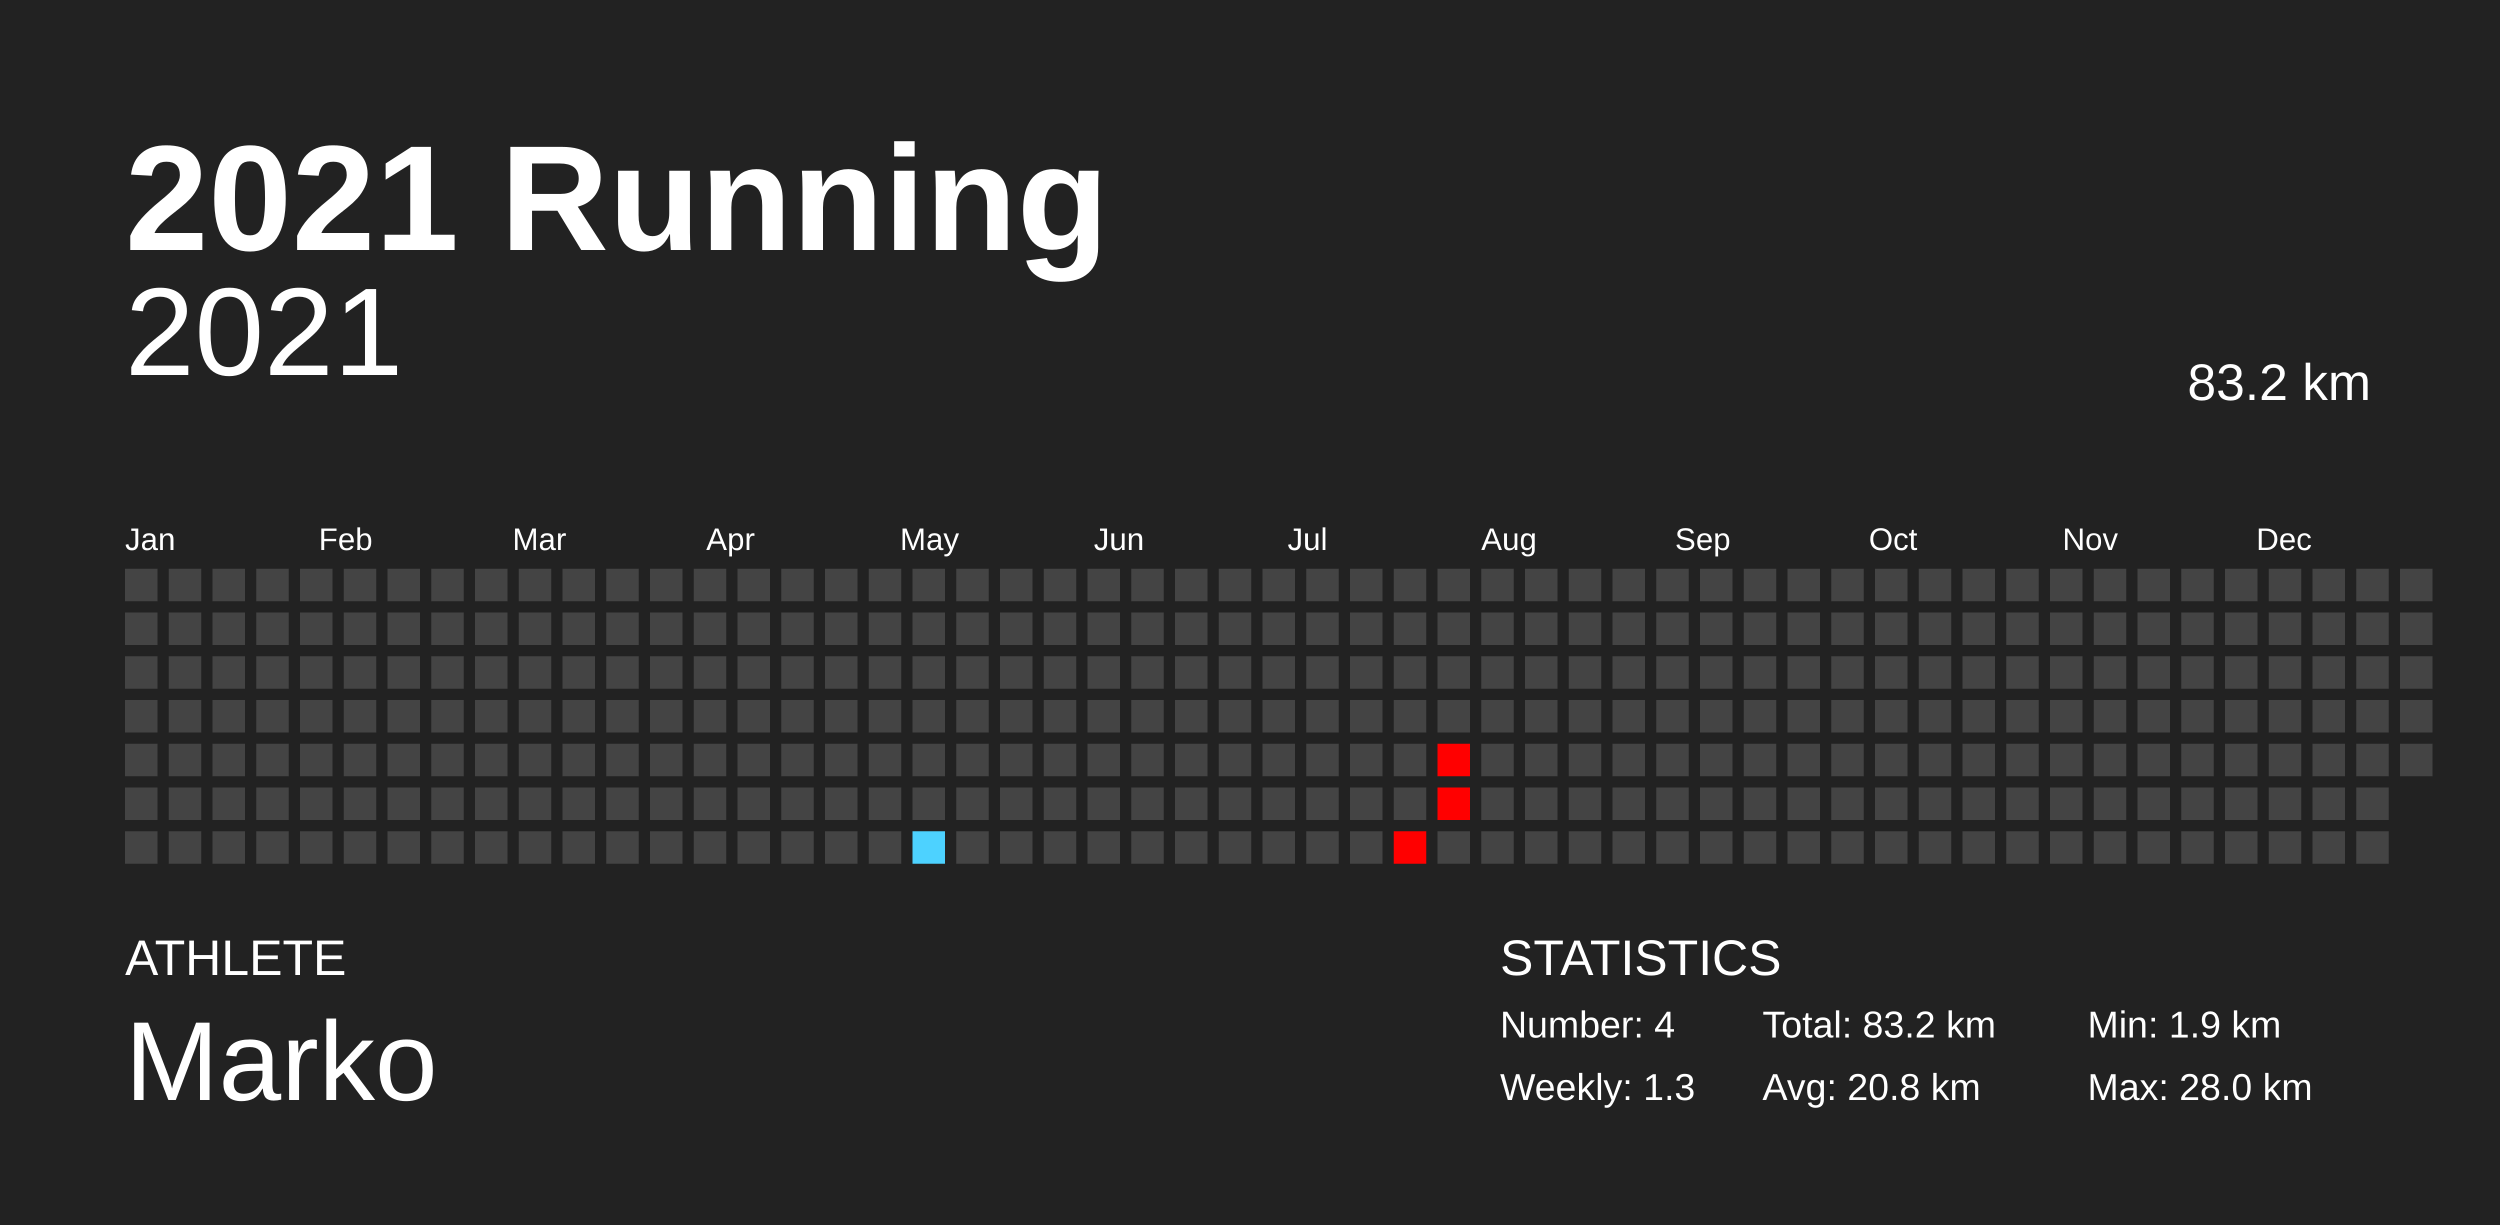
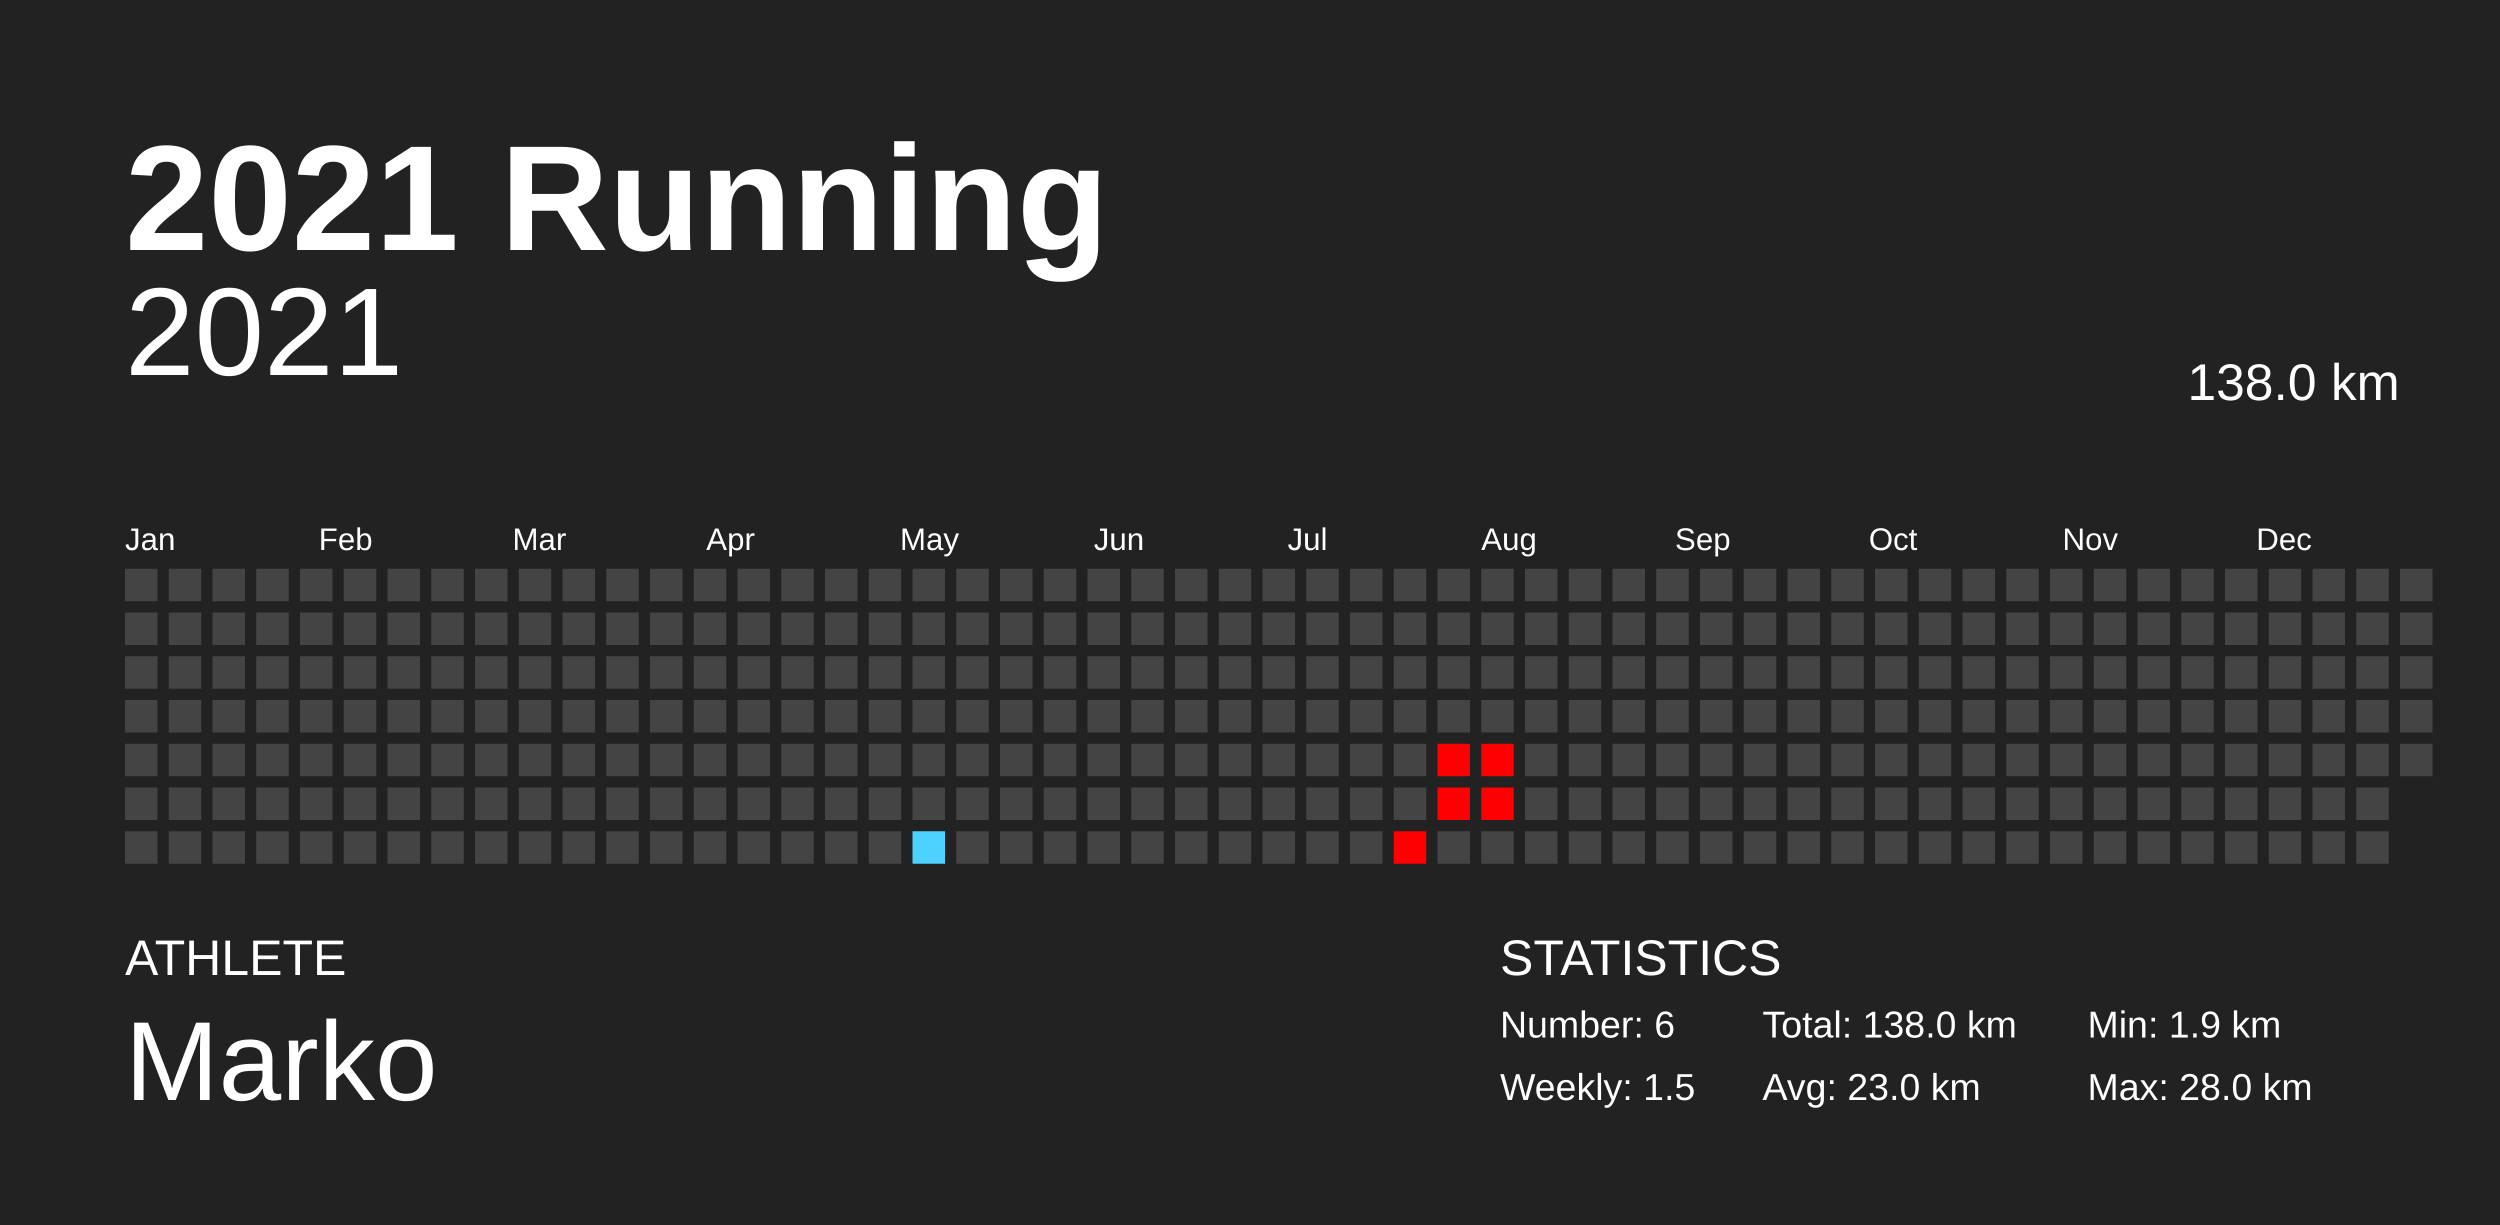
<svg xmlns="http://www.w3.org/2000/svg" baseProfile="full" height="98mm" version="1.1" viewBox="0,0,200,98" width="200mm">
  <defs />
  <rect fill="#222222" height="98" width="200" x="0" y="0" />
  <text fill="#FFFFFF" style="font-size:12px; font-family:Arial; font-weight:bold;" x="10" y="20">2021 Running</text>
  <text fill="#FFFFFF" style="font-size:4px; font-family:Arial" x="10" y="78">ATHLETE</text>
  <text fill="#FFFFFF" style="font-size:9px; font-family:Arial" x="10" y="88">Marko</text>
  <text fill="#FFFFFF" style="font-size:4px; font-family:Arial" x="120" y="78">STATISTICS</text>
-   <text fill="#FFFFFF" style="font-size:3px; font-family:Arial" x="120" y="83">Number: 4</text>
-   <text fill="#FFFFFF" style="font-size:3px; font-family:Arial" x="120" y="88">Weekly: 1.3</text>
-   <text fill="#FFFFFF" style="font-size:3px; font-family:Arial" x="141" y="83">Total: 83.2 km</text>
-   <text fill="#FFFFFF" style="font-size:3px; font-family:Arial" x="141" y="88">Avg: 20.8 km</text>
+   <text fill="#FFFFFF" style="font-size:3px; font-family:Arial" x="120" y="83">Number: 6</text>
+   <text fill="#FFFFFF" style="font-size:3px; font-family:Arial" x="120" y="88">Weekly: 1.5</text>
+   <text fill="#FFFFFF" style="font-size:3px; font-family:Arial" x="141" y="83">Total: 138.0 km</text>
+   <text fill="#FFFFFF" style="font-size:3px; font-family:Arial" x="141" y="88">Avg: 23.0 km</text>
  <text fill="#FFFFFF" style="font-size:3px; font-family:Arial" x="167" y="83">Min: 1.9 km</text>
  <text fill="#FFFFFF" style="font-size:3px; font-family:Arial" x="167" y="88">Max: 28.0 km</text>
  <text alignment-baseline="hanging" fill="#FFFFFF" style="font-size:10.0px; font-family:Arial;" x="10" y="30">2021</text>
-   <text alignment-baseline="hanging" fill="#FFFFFF" style="font-size:4.125px; font-family:Arial;" x="175" y="32">83.2 km</text>
+   <text alignment-baseline="hanging" fill="#FFFFFF" style="font-size:4.125px; font-family:Arial;" x="175" y="32">138.0 km</text>
  <text fill="#FFFFFF" style="font-size:2.5px; font-family:Arial" x="10.0" y="44">Jan</text>
  <text fill="#FFFFFF" style="font-size:2.5px; font-family:Arial" x="25.5" y="44">Feb</text>
  <text fill="#FFFFFF" style="font-size:2.5px; font-family:Arial" x="41.0" y="44">Mar</text>
  <text fill="#FFFFFF" style="font-size:2.5px; font-family:Arial" x="56.5" y="44">Apr</text>
  <text fill="#FFFFFF" style="font-size:2.5px; font-family:Arial" x="72.0" y="44">May</text>
  <text fill="#FFFFFF" style="font-size:2.5px; font-family:Arial" x="87.5" y="44">Jun</text>
  <text fill="#FFFFFF" style="font-size:2.5px; font-family:Arial" x="103.0" y="44">Jul</text>
  <text fill="#FFFFFF" style="font-size:2.5px; font-family:Arial" x="118.5" y="44">Aug</text>
  <text fill="#FFFFFF" style="font-size:2.5px; font-family:Arial" x="134.0" y="44">Sep</text>
  <text fill="#FFFFFF" style="font-size:2.5px; font-family:Arial" x="149.5" y="44">Oct</text>
  <text fill="#FFFFFF" style="font-size:2.5px; font-family:Arial" x="165.0" y="44">Nov</text>
  <text fill="#FFFFFF" style="font-size:2.5px; font-family:Arial" x="180.5" y="44">Dec</text>
  <rect fill="#444444" height="2.6" width="2.6" x="10.0" y="45.5" />
  <rect fill="#444444" height="2.6" width="2.6" x="10.0" y="49.0" />
  <rect fill="#444444" height="2.6" width="2.6" x="10.0" y="52.5" />
  <rect fill="#444444" height="2.6" width="2.6" x="10.0" y="56.0" />
  <rect fill="#444444" height="2.6" width="2.6" x="10.0" y="59.5" />
  <rect fill="#444444" height="2.6" width="2.6" x="10.0" y="63.0" />
  <rect fill="#444444" height="2.6" width="2.6" x="10.0" y="66.5" />
  <rect fill="#444444" height="2.6" width="2.6" x="13.5" y="45.5" />
  <rect fill="#444444" height="2.6" width="2.6" x="13.5" y="49.0" />
  <rect fill="#444444" height="2.6" width="2.6" x="13.5" y="52.5" />
  <rect fill="#444444" height="2.6" width="2.6" x="13.5" y="56.0" />
  <rect fill="#444444" height="2.6" width="2.6" x="13.5" y="59.5" />
  <rect fill="#444444" height="2.6" width="2.6" x="13.5" y="63.0" />
  <rect fill="#444444" height="2.6" width="2.6" x="13.5" y="66.5" />
  <rect fill="#444444" height="2.6" width="2.6" x="17.0" y="45.5" />
  <rect fill="#444444" height="2.6" width="2.6" x="17.0" y="49.0" />
  <rect fill="#444444" height="2.6" width="2.6" x="17.0" y="52.5" />
  <rect fill="#444444" height="2.6" width="2.6" x="17.0" y="56.0" />
  <rect fill="#444444" height="2.6" width="2.6" x="17.0" y="59.5" />
  <rect fill="#444444" height="2.6" width="2.6" x="17.0" y="63.0" />
  <rect fill="#444444" height="2.6" width="2.6" x="17.0" y="66.5" />
  <rect fill="#444444" height="2.6" width="2.6" x="20.5" y="45.5" />
  <rect fill="#444444" height="2.6" width="2.6" x="20.5" y="49.0" />
  <rect fill="#444444" height="2.6" width="2.6" x="20.5" y="52.5" />
  <rect fill="#444444" height="2.6" width="2.6" x="20.5" y="56.0" />
  <rect fill="#444444" height="2.6" width="2.6" x="20.5" y="59.5" />
  <rect fill="#444444" height="2.6" width="2.6" x="20.5" y="63.0" />
  <rect fill="#444444" height="2.6" width="2.6" x="20.5" y="66.5" />
  <rect fill="#444444" height="2.6" width="2.6" x="24.0" y="45.5" />
  <rect fill="#444444" height="2.6" width="2.6" x="24.0" y="49.0" />
  <rect fill="#444444" height="2.6" width="2.6" x="24.0" y="52.5" />
  <rect fill="#444444" height="2.6" width="2.6" x="24.0" y="56.0" />
  <rect fill="#444444" height="2.6" width="2.6" x="24.0" y="59.5" />
  <rect fill="#444444" height="2.6" width="2.6" x="24.0" y="63.0" />
  <rect fill="#444444" height="2.6" width="2.6" x="24.0" y="66.5" />
  <rect fill="#444444" height="2.6" width="2.6" x="27.5" y="45.5" />
  <rect fill="#444444" height="2.6" width="2.6" x="27.5" y="49.0" />
  <rect fill="#444444" height="2.6" width="2.6" x="27.5" y="52.5" />
  <rect fill="#444444" height="2.6" width="2.6" x="27.5" y="56.0" />
  <rect fill="#444444" height="2.6" width="2.6" x="27.5" y="59.5" />
  <rect fill="#444444" height="2.6" width="2.6" x="27.5" y="63.0" />
  <rect fill="#444444" height="2.6" width="2.6" x="27.5" y="66.5" />
  <rect fill="#444444" height="2.6" width="2.6" x="31.0" y="45.5" />
  <rect fill="#444444" height="2.6" width="2.6" x="31.0" y="49.0" />
  <rect fill="#444444" height="2.6" width="2.6" x="31.0" y="52.5" />
  <rect fill="#444444" height="2.6" width="2.6" x="31.0" y="56.0" />
  <rect fill="#444444" height="2.6" width="2.6" x="31.0" y="59.5" />
  <rect fill="#444444" height="2.6" width="2.6" x="31.0" y="63.0" />
  <rect fill="#444444" height="2.6" width="2.6" x="31.0" y="66.5" />
  <rect fill="#444444" height="2.6" width="2.6" x="34.5" y="45.5" />
  <rect fill="#444444" height="2.6" width="2.6" x="34.5" y="49.0" />
  <rect fill="#444444" height="2.6" width="2.6" x="34.5" y="52.5" />
  <rect fill="#444444" height="2.6" width="2.6" x="34.5" y="56.0" />
  <rect fill="#444444" height="2.6" width="2.6" x="34.5" y="59.5" />
  <rect fill="#444444" height="2.6" width="2.6" x="34.5" y="63.0" />
  <rect fill="#444444" height="2.6" width="2.6" x="34.5" y="66.5" />
  <rect fill="#444444" height="2.6" width="2.6" x="38.0" y="45.5" />
  <rect fill="#444444" height="2.6" width="2.6" x="38.0" y="49.0" />
  <rect fill="#444444" height="2.6" width="2.6" x="38.0" y="52.5" />
  <rect fill="#444444" height="2.6" width="2.6" x="38.0" y="56.0" />
  <rect fill="#444444" height="2.6" width="2.6" x="38.0" y="59.5" />
  <rect fill="#444444" height="2.6" width="2.6" x="38.0" y="63.0" />
  <rect fill="#444444" height="2.6" width="2.6" x="38.0" y="66.5" />
  <rect fill="#444444" height="2.6" width="2.6" x="41.5" y="45.5" />
  <rect fill="#444444" height="2.6" width="2.6" x="41.5" y="49.0" />
  <rect fill="#444444" height="2.6" width="2.6" x="41.5" y="52.5" />
  <rect fill="#444444" height="2.6" width="2.6" x="41.5" y="56.0" />
  <rect fill="#444444" height="2.6" width="2.6" x="41.5" y="59.5" />
  <rect fill="#444444" height="2.6" width="2.6" x="41.5" y="63.0" />
  <rect fill="#444444" height="2.6" width="2.6" x="41.5" y="66.5" />
  <rect fill="#444444" height="2.6" width="2.6" x="45.0" y="45.5" />
  <rect fill="#444444" height="2.6" width="2.6" x="45.0" y="49.0" />
  <rect fill="#444444" height="2.6" width="2.6" x="45.0" y="52.5" />
  <rect fill="#444444" height="2.6" width="2.6" x="45.0" y="56.0" />
  <rect fill="#444444" height="2.6" width="2.6" x="45.0" y="59.5" />
  <rect fill="#444444" height="2.6" width="2.6" x="45.0" y="63.0" />
  <rect fill="#444444" height="2.6" width="2.6" x="45.0" y="66.5" />
  <rect fill="#444444" height="2.6" width="2.6" x="48.5" y="45.5" />
  <rect fill="#444444" height="2.6" width="2.6" x="48.5" y="49.0" />
  <rect fill="#444444" height="2.6" width="2.6" x="48.5" y="52.5" />
  <rect fill="#444444" height="2.6" width="2.6" x="48.5" y="56.0" />
  <rect fill="#444444" height="2.6" width="2.6" x="48.5" y="59.5" />
  <rect fill="#444444" height="2.6" width="2.6" x="48.5" y="63.0" />
  <rect fill="#444444" height="2.6" width="2.6" x="48.5" y="66.5" />
  <rect fill="#444444" height="2.6" width="2.6" x="52.0" y="45.5" />
  <rect fill="#444444" height="2.6" width="2.6" x="52.0" y="49.0" />
  <rect fill="#444444" height="2.6" width="2.6" x="52.0" y="52.5" />
  <rect fill="#444444" height="2.6" width="2.6" x="52.0" y="56.0" />
  <rect fill="#444444" height="2.6" width="2.6" x="52.0" y="59.5" />
  <rect fill="#444444" height="2.6" width="2.6" x="52.0" y="63.0" />
  <rect fill="#444444" height="2.6" width="2.6" x="52.0" y="66.5" />
  <rect fill="#444444" height="2.6" width="2.6" x="55.5" y="45.5" />
  <rect fill="#444444" height="2.6" width="2.6" x="55.5" y="49.0" />
  <rect fill="#444444" height="2.6" width="2.6" x="55.5" y="52.5" />
  <rect fill="#444444" height="2.6" width="2.6" x="55.5" y="56.0" />
  <rect fill="#444444" height="2.6" width="2.6" x="55.5" y="59.5" />
  <rect fill="#444444" height="2.6" width="2.6" x="55.5" y="63.0" />
  <rect fill="#444444" height="2.6" width="2.6" x="55.5" y="66.5" />
  <rect fill="#444444" height="2.6" width="2.6" x="59.0" y="45.5" />
  <rect fill="#444444" height="2.6" width="2.6" x="59.0" y="49.0" />
  <rect fill="#444444" height="2.6" width="2.6" x="59.0" y="52.5" />
  <rect fill="#444444" height="2.6" width="2.6" x="59.0" y="56.0" />
  <rect fill="#444444" height="2.6" width="2.6" x="59.0" y="59.5" />
  <rect fill="#444444" height="2.6" width="2.6" x="59.0" y="63.0" />
  <rect fill="#444444" height="2.6" width="2.6" x="59.0" y="66.5" />
  <rect fill="#444444" height="2.6" width="2.6" x="62.5" y="45.5" />
  <rect fill="#444444" height="2.6" width="2.6" x="62.5" y="49.0" />
  <rect fill="#444444" height="2.6" width="2.6" x="62.5" y="52.5" />
  <rect fill="#444444" height="2.6" width="2.6" x="62.5" y="56.0" />
  <rect fill="#444444" height="2.6" width="2.6" x="62.5" y="59.5" />
  <rect fill="#444444" height="2.6" width="2.6" x="62.5" y="63.0" />
  <rect fill="#444444" height="2.6" width="2.6" x="62.5" y="66.5" />
  <rect fill="#444444" height="2.6" width="2.6" x="66.0" y="45.5" />
  <rect fill="#444444" height="2.6" width="2.6" x="66.0" y="49.0" />
  <rect fill="#444444" height="2.6" width="2.6" x="66.0" y="52.5" />
  <rect fill="#444444" height="2.6" width="2.6" x="66.0" y="56.0" />
  <rect fill="#444444" height="2.6" width="2.6" x="66.0" y="59.5" />
  <rect fill="#444444" height="2.6" width="2.6" x="66.0" y="63.0" />
  <rect fill="#444444" height="2.6" width="2.6" x="66.0" y="66.5" />
  <rect fill="#444444" height="2.6" width="2.6" x="69.5" y="45.5" />
  <rect fill="#444444" height="2.6" width="2.6" x="69.5" y="49.0" />
  <rect fill="#444444" height="2.6" width="2.6" x="69.5" y="52.5" />
  <rect fill="#444444" height="2.6" width="2.6" x="69.5" y="56.0" />
  <rect fill="#444444" height="2.6" width="2.6" x="69.5" y="59.5" />
  <rect fill="#444444" height="2.6" width="2.6" x="69.5" y="63.0" />
  <rect fill="#444444" height="2.6" width="2.6" x="69.5" y="66.5" />
  <rect fill="#444444" height="2.6" width="2.6" x="73.0" y="45.5" />
  <rect fill="#444444" height="2.6" width="2.6" x="73.0" y="49.0" />
  <rect fill="#444444" height="2.6" width="2.6" x="73.0" y="52.5" />
  <rect fill="#444444" height="2.6" width="2.6" x="73.0" y="56.0" />
  <rect fill="#444444" height="2.6" width="2.6" x="73.0" y="59.5" />
  <rect fill="#444444" height="2.6" width="2.6" x="73.0" y="63.0" />
  <rect fill="#4dd2ff" height="2.6" width="2.6" x="73.0" y="66.5" />
  <rect fill="#444444" height="2.6" width="2.6" x="76.5" y="45.5" />
  <rect fill="#444444" height="2.6" width="2.6" x="76.5" y="49.0" />
  <rect fill="#444444" height="2.6" width="2.6" x="76.5" y="52.5" />
  <rect fill="#444444" height="2.6" width="2.6" x="76.5" y="56.0" />
  <rect fill="#444444" height="2.6" width="2.6" x="76.5" y="59.5" />
  <rect fill="#444444" height="2.6" width="2.6" x="76.5" y="63.0" />
  <rect fill="#444444" height="2.6" width="2.6" x="76.5" y="66.5" />
  <rect fill="#444444" height="2.6" width="2.6" x="80.0" y="45.5" />
  <rect fill="#444444" height="2.6" width="2.6" x="80.0" y="49.0" />
  <rect fill="#444444" height="2.6" width="2.6" x="80.0" y="52.5" />
  <rect fill="#444444" height="2.6" width="2.6" x="80.0" y="56.0" />
  <rect fill="#444444" height="2.6" width="2.6" x="80.0" y="59.5" />
  <rect fill="#444444" height="2.6" width="2.6" x="80.0" y="63.0" />
  <rect fill="#444444" height="2.6" width="2.6" x="80.0" y="66.5" />
  <rect fill="#444444" height="2.6" width="2.6" x="83.5" y="45.5" />
  <rect fill="#444444" height="2.6" width="2.6" x="83.5" y="49.0" />
  <rect fill="#444444" height="2.6" width="2.6" x="83.5" y="52.5" />
  <rect fill="#444444" height="2.6" width="2.6" x="83.5" y="56.0" />
  <rect fill="#444444" height="2.6" width="2.6" x="83.5" y="59.5" />
  <rect fill="#444444" height="2.6" width="2.6" x="83.5" y="63.0" />
  <rect fill="#444444" height="2.6" width="2.6" x="83.5" y="66.5" />
  <rect fill="#444444" height="2.6" width="2.6" x="87.0" y="45.5" />
  <rect fill="#444444" height="2.6" width="2.6" x="87.0" y="49.0" />
  <rect fill="#444444" height="2.6" width="2.6" x="87.0" y="52.5" />
  <rect fill="#444444" height="2.6" width="2.6" x="87.0" y="56.0" />
  <rect fill="#444444" height="2.6" width="2.6" x="87.0" y="59.5" />
  <rect fill="#444444" height="2.6" width="2.6" x="87.0" y="63.0" />
  <rect fill="#444444" height="2.6" width="2.6" x="87.0" y="66.5" />
  <rect fill="#444444" height="2.6" width="2.6" x="90.5" y="45.5" />
  <rect fill="#444444" height="2.6" width="2.6" x="90.5" y="49.0" />
  <rect fill="#444444" height="2.6" width="2.6" x="90.5" y="52.5" />
  <rect fill="#444444" height="2.6" width="2.6" x="90.5" y="56.0" />
  <rect fill="#444444" height="2.6" width="2.6" x="90.5" y="59.5" />
  <rect fill="#444444" height="2.6" width="2.6" x="90.5" y="63.0" />
  <rect fill="#444444" height="2.6" width="2.6" x="90.5" y="66.5" />
  <rect fill="#444444" height="2.6" width="2.6" x="94.0" y="45.5" />
  <rect fill="#444444" height="2.6" width="2.6" x="94.0" y="49.0" />
  <rect fill="#444444" height="2.6" width="2.6" x="94.0" y="52.5" />
  <rect fill="#444444" height="2.6" width="2.6" x="94.0" y="56.0" />
  <rect fill="#444444" height="2.6" width="2.6" x="94.0" y="59.5" />
  <rect fill="#444444" height="2.6" width="2.6" x="94.0" y="63.0" />
  <rect fill="#444444" height="2.6" width="2.6" x="94.0" y="66.5" />
  <rect fill="#444444" height="2.6" width="2.6" x="97.5" y="45.5" />
  <rect fill="#444444" height="2.6" width="2.6" x="97.5" y="49.0" />
  <rect fill="#444444" height="2.6" width="2.6" x="97.5" y="52.5" />
  <rect fill="#444444" height="2.6" width="2.6" x="97.5" y="56.0" />
  <rect fill="#444444" height="2.6" width="2.6" x="97.5" y="59.5" />
  <rect fill="#444444" height="2.6" width="2.6" x="97.5" y="63.0" />
  <rect fill="#444444" height="2.6" width="2.6" x="97.5" y="66.5" />
  <rect fill="#444444" height="2.6" width="2.6" x="101.0" y="45.5" />
  <rect fill="#444444" height="2.6" width="2.6" x="101.0" y="49.0" />
  <rect fill="#444444" height="2.6" width="2.6" x="101.0" y="52.5" />
  <rect fill="#444444" height="2.6" width="2.6" x="101.0" y="56.0" />
  <rect fill="#444444" height="2.6" width="2.6" x="101.0" y="59.5" />
  <rect fill="#444444" height="2.6" width="2.6" x="101.0" y="63.0" />
  <rect fill="#444444" height="2.6" width="2.6" x="101.0" y="66.5" />
  <rect fill="#444444" height="2.6" width="2.6" x="104.5" y="45.5" />
  <rect fill="#444444" height="2.6" width="2.6" x="104.5" y="49.0" />
  <rect fill="#444444" height="2.6" width="2.6" x="104.5" y="52.5" />
  <rect fill="#444444" height="2.6" width="2.6" x="104.5" y="56.0" />
  <rect fill="#444444" height="2.6" width="2.6" x="104.5" y="59.5" />
  <rect fill="#444444" height="2.6" width="2.6" x="104.5" y="63.0" />
  <rect fill="#444444" height="2.6" width="2.6" x="104.5" y="66.5" />
  <rect fill="#444444" height="2.6" width="2.6" x="108.0" y="45.5" />
  <rect fill="#444444" height="2.6" width="2.6" x="108.0" y="49.0" />
  <rect fill="#444444" height="2.6" width="2.6" x="108.0" y="52.5" />
  <rect fill="#444444" height="2.6" width="2.6" x="108.0" y="56.0" />
  <rect fill="#444444" height="2.6" width="2.6" x="108.0" y="59.5" />
  <rect fill="#444444" height="2.6" width="2.6" x="108.0" y="63.0" />
  <rect fill="#444444" height="2.6" width="2.6" x="108.0" y="66.5" />
  <rect fill="#444444" height="2.6" width="2.6" x="111.5" y="45.5" />
  <rect fill="#444444" height="2.6" width="2.6" x="111.5" y="49.0" />
  <rect fill="#444444" height="2.6" width="2.6" x="111.5" y="52.5" />
  <rect fill="#444444" height="2.6" width="2.6" x="111.5" y="56.0" />
  <rect fill="#444444" height="2.6" width="2.6" x="111.5" y="59.5" />
  <rect fill="#444444" height="2.6" width="2.6" x="111.5" y="63.0" />
  <rect fill="red" height="2.6" width="2.6" x="111.5" y="66.5" />
  <rect fill="#444444" height="2.6" width="2.6" x="115.0" y="45.5" />
  <rect fill="#444444" height="2.6" width="2.6" x="115.0" y="49.0" />
  <rect fill="#444444" height="2.6" width="2.6" x="115.0" y="52.5" />
  <rect fill="#444444" height="2.6" width="2.6" x="115.0" y="56.0" />
  <rect fill="red" height="2.6" width="2.6" x="115.0" y="59.5" />
  <rect fill="red" height="2.6" width="2.6" x="115.0" y="63.0" />
  <rect fill="#444444" height="2.6" width="2.6" x="115.0" y="66.5" />
  <rect fill="#444444" height="2.6" width="2.6" x="118.5" y="45.5" />
  <rect fill="#444444" height="2.6" width="2.6" x="118.5" y="49.0" />
  <rect fill="#444444" height="2.6" width="2.6" x="118.5" y="52.5" />
  <rect fill="#444444" height="2.6" width="2.6" x="118.5" y="56.0" />
-   <rect fill="#444444" height="2.6" width="2.6" x="118.5" y="59.5" />
-   <rect fill="#444444" height="2.6" width="2.6" x="118.5" y="63.0" />
+   <rect fill="red" height="2.6" width="2.6" x="118.5" y="59.5" />
+   <rect fill="red" height="2.6" width="2.6" x="118.5" y="63.0" />
  <rect fill="#444444" height="2.6" width="2.6" x="118.5" y="66.5" />
  <rect fill="#444444" height="2.6" width="2.6" x="122.0" y="45.5" />
  <rect fill="#444444" height="2.6" width="2.6" x="122.0" y="49.0" />
  <rect fill="#444444" height="2.6" width="2.6" x="122.0" y="52.5" />
  <rect fill="#444444" height="2.6" width="2.6" x="122.0" y="56.0" />
  <rect fill="#444444" height="2.6" width="2.6" x="122.0" y="59.5" />
  <rect fill="#444444" height="2.6" width="2.6" x="122.0" y="63.0" />
  <rect fill="#444444" height="2.6" width="2.6" x="122.0" y="66.5" />
  <rect fill="#444444" height="2.6" width="2.6" x="125.5" y="45.5" />
  <rect fill="#444444" height="2.6" width="2.6" x="125.5" y="49.0" />
  <rect fill="#444444" height="2.6" width="2.6" x="125.5" y="52.5" />
  <rect fill="#444444" height="2.6" width="2.6" x="125.5" y="56.0" />
  <rect fill="#444444" height="2.6" width="2.6" x="125.5" y="59.5" />
  <rect fill="#444444" height="2.6" width="2.6" x="125.5" y="63.0" />
  <rect fill="#444444" height="2.6" width="2.6" x="125.5" y="66.5" />
  <rect fill="#444444" height="2.6" width="2.6" x="129.0" y="45.5" />
  <rect fill="#444444" height="2.6" width="2.6" x="129.0" y="49.0" />
  <rect fill="#444444" height="2.6" width="2.6" x="129.0" y="52.5" />
  <rect fill="#444444" height="2.6" width="2.6" x="129.0" y="56.0" />
  <rect fill="#444444" height="2.6" width="2.6" x="129.0" y="59.5" />
  <rect fill="#444444" height="2.6" width="2.6" x="129.0" y="63.0" />
  <rect fill="#444444" height="2.6" width="2.6" x="129.0" y="66.5" />
  <rect fill="#444444" height="2.6" width="2.6" x="132.5" y="45.5" />
  <rect fill="#444444" height="2.6" width="2.6" x="132.5" y="49.0" />
  <rect fill="#444444" height="2.6" width="2.6" x="132.5" y="52.5" />
  <rect fill="#444444" height="2.6" width="2.6" x="132.5" y="56.0" />
  <rect fill="#444444" height="2.6" width="2.6" x="132.5" y="59.5" />
  <rect fill="#444444" height="2.6" width="2.6" x="132.5" y="63.0" />
  <rect fill="#444444" height="2.6" width="2.6" x="132.5" y="66.5" />
  <rect fill="#444444" height="2.6" width="2.6" x="136.0" y="45.5" />
  <rect fill="#444444" height="2.6" width="2.6" x="136.0" y="49.0" />
  <rect fill="#444444" height="2.6" width="2.6" x="136.0" y="52.5" />
  <rect fill="#444444" height="2.6" width="2.6" x="136.0" y="56.0" />
  <rect fill="#444444" height="2.6" width="2.6" x="136.0" y="59.5" />
  <rect fill="#444444" height="2.6" width="2.6" x="136.0" y="63.0" />
  <rect fill="#444444" height="2.6" width="2.6" x="136.0" y="66.5" />
  <rect fill="#444444" height="2.6" width="2.6" x="139.5" y="45.5" />
  <rect fill="#444444" height="2.6" width="2.6" x="139.5" y="49.0" />
  <rect fill="#444444" height="2.6" width="2.6" x="139.5" y="52.5" />
  <rect fill="#444444" height="2.6" width="2.6" x="139.5" y="56.0" />
  <rect fill="#444444" height="2.6" width="2.6" x="139.5" y="59.5" />
  <rect fill="#444444" height="2.6" width="2.6" x="139.5" y="63.0" />
  <rect fill="#444444" height="2.6" width="2.6" x="139.5" y="66.5" />
  <rect fill="#444444" height="2.6" width="2.6" x="143.0" y="45.5" />
  <rect fill="#444444" height="2.6" width="2.6" x="143.0" y="49.0" />
  <rect fill="#444444" height="2.6" width="2.6" x="143.0" y="52.5" />
  <rect fill="#444444" height="2.6" width="2.6" x="143.0" y="56.0" />
  <rect fill="#444444" height="2.6" width="2.6" x="143.0" y="59.5" />
  <rect fill="#444444" height="2.6" width="2.6" x="143.0" y="63.0" />
  <rect fill="#444444" height="2.6" width="2.6" x="143.0" y="66.5" />
  <rect fill="#444444" height="2.6" width="2.6" x="146.5" y="45.5" />
  <rect fill="#444444" height="2.6" width="2.6" x="146.5" y="49.0" />
  <rect fill="#444444" height="2.6" width="2.6" x="146.5" y="52.5" />
  <rect fill="#444444" height="2.6" width="2.6" x="146.5" y="56.0" />
  <rect fill="#444444" height="2.6" width="2.6" x="146.5" y="59.5" />
  <rect fill="#444444" height="2.6" width="2.6" x="146.5" y="63.0" />
  <rect fill="#444444" height="2.6" width="2.6" x="146.5" y="66.5" />
  <rect fill="#444444" height="2.6" width="2.6" x="150.0" y="45.5" />
  <rect fill="#444444" height="2.6" width="2.6" x="150.0" y="49.0" />
  <rect fill="#444444" height="2.6" width="2.6" x="150.0" y="52.5" />
  <rect fill="#444444" height="2.6" width="2.6" x="150.0" y="56.0" />
  <rect fill="#444444" height="2.6" width="2.6" x="150.0" y="59.5" />
  <rect fill="#444444" height="2.6" width="2.6" x="150.0" y="63.0" />
  <rect fill="#444444" height="2.6" width="2.6" x="150.0" y="66.5" />
  <rect fill="#444444" height="2.6" width="2.6" x="153.5" y="45.5" />
  <rect fill="#444444" height="2.6" width="2.6" x="153.5" y="49.0" />
  <rect fill="#444444" height="2.6" width="2.6" x="153.5" y="52.5" />
  <rect fill="#444444" height="2.6" width="2.6" x="153.5" y="56.0" />
  <rect fill="#444444" height="2.6" width="2.6" x="153.5" y="59.5" />
  <rect fill="#444444" height="2.6" width="2.6" x="153.5" y="63.0" />
  <rect fill="#444444" height="2.6" width="2.6" x="153.5" y="66.5" />
  <rect fill="#444444" height="2.6" width="2.6" x="157.0" y="45.5" />
  <rect fill="#444444" height="2.6" width="2.6" x="157.0" y="49.0" />
  <rect fill="#444444" height="2.6" width="2.6" x="157.0" y="52.5" />
  <rect fill="#444444" height="2.6" width="2.6" x="157.0" y="56.0" />
  <rect fill="#444444" height="2.6" width="2.6" x="157.0" y="59.5" />
  <rect fill="#444444" height="2.6" width="2.6" x="157.0" y="63.0" />
  <rect fill="#444444" height="2.6" width="2.6" x="157.0" y="66.5" />
  <rect fill="#444444" height="2.6" width="2.6" x="160.5" y="45.5" />
  <rect fill="#444444" height="2.6" width="2.6" x="160.5" y="49.0" />
  <rect fill="#444444" height="2.6" width="2.6" x="160.5" y="52.5" />
  <rect fill="#444444" height="2.6" width="2.6" x="160.5" y="56.0" />
  <rect fill="#444444" height="2.6" width="2.6" x="160.5" y="59.5" />
  <rect fill="#444444" height="2.6" width="2.6" x="160.5" y="63.0" />
  <rect fill="#444444" height="2.6" width="2.6" x="160.5" y="66.5" />
  <rect fill="#444444" height="2.6" width="2.6" x="164.0" y="45.5" />
  <rect fill="#444444" height="2.6" width="2.6" x="164.0" y="49.0" />
  <rect fill="#444444" height="2.6" width="2.6" x="164.0" y="52.5" />
  <rect fill="#444444" height="2.6" width="2.6" x="164.0" y="56.0" />
  <rect fill="#444444" height="2.6" width="2.6" x="164.0" y="59.5" />
  <rect fill="#444444" height="2.6" width="2.6" x="164.0" y="63.0" />
  <rect fill="#444444" height="2.6" width="2.6" x="164.0" y="66.5" />
  <rect fill="#444444" height="2.6" width="2.6" x="167.5" y="45.5" />
  <rect fill="#444444" height="2.6" width="2.6" x="167.5" y="49.0" />
  <rect fill="#444444" height="2.6" width="2.6" x="167.5" y="52.5" />
  <rect fill="#444444" height="2.6" width="2.6" x="167.5" y="56.0" />
  <rect fill="#444444" height="2.6" width="2.6" x="167.5" y="59.5" />
  <rect fill="#444444" height="2.6" width="2.6" x="167.5" y="63.0" />
  <rect fill="#444444" height="2.6" width="2.6" x="167.5" y="66.5" />
  <rect fill="#444444" height="2.6" width="2.6" x="171.0" y="45.5" />
  <rect fill="#444444" height="2.6" width="2.6" x="171.0" y="49.0" />
  <rect fill="#444444" height="2.6" width="2.6" x="171.0" y="52.5" />
  <rect fill="#444444" height="2.6" width="2.6" x="171.0" y="56.0" />
  <rect fill="#444444" height="2.6" width="2.6" x="171.0" y="59.5" />
  <rect fill="#444444" height="2.6" width="2.6" x="171.0" y="63.0" />
  <rect fill="#444444" height="2.6" width="2.6" x="171.0" y="66.5" />
  <rect fill="#444444" height="2.6" width="2.6" x="174.5" y="45.5" />
  <rect fill="#444444" height="2.6" width="2.6" x="174.5" y="49.0" />
  <rect fill="#444444" height="2.6" width="2.6" x="174.5" y="52.5" />
  <rect fill="#444444" height="2.6" width="2.6" x="174.5" y="56.0" />
  <rect fill="#444444" height="2.6" width="2.6" x="174.5" y="59.5" />
  <rect fill="#444444" height="2.6" width="2.6" x="174.5" y="63.0" />
  <rect fill="#444444" height="2.6" width="2.6" x="174.5" y="66.5" />
  <rect fill="#444444" height="2.6" width="2.6" x="178.0" y="45.5" />
  <rect fill="#444444" height="2.6" width="2.6" x="178.0" y="49.0" />
  <rect fill="#444444" height="2.6" width="2.6" x="178.0" y="52.5" />
  <rect fill="#444444" height="2.6" width="2.6" x="178.0" y="56.0" />
  <rect fill="#444444" height="2.6" width="2.6" x="178.0" y="59.5" />
  <rect fill="#444444" height="2.6" width="2.6" x="178.0" y="63.0" />
  <rect fill="#444444" height="2.6" width="2.6" x="178.0" y="66.5" />
  <rect fill="#444444" height="2.6" width="2.6" x="181.5" y="45.5" />
  <rect fill="#444444" height="2.6" width="2.6" x="181.5" y="49.0" />
  <rect fill="#444444" height="2.6" width="2.6" x="181.5" y="52.5" />
  <rect fill="#444444" height="2.6" width="2.6" x="181.5" y="56.0" />
  <rect fill="#444444" height="2.6" width="2.6" x="181.5" y="59.5" />
  <rect fill="#444444" height="2.6" width="2.6" x="181.5" y="63.0" />
  <rect fill="#444444" height="2.6" width="2.6" x="181.5" y="66.5" />
  <rect fill="#444444" height="2.6" width="2.6" x="185.0" y="45.5" />
  <rect fill="#444444" height="2.6" width="2.6" x="185.0" y="49.0" />
  <rect fill="#444444" height="2.6" width="2.6" x="185.0" y="52.5" />
  <rect fill="#444444" height="2.6" width="2.6" x="185.0" y="56.0" />
  <rect fill="#444444" height="2.6" width="2.6" x="185.0" y="59.5" />
  <rect fill="#444444" height="2.6" width="2.6" x="185.0" y="63.0" />
  <rect fill="#444444" height="2.6" width="2.6" x="185.0" y="66.5" />
  <rect fill="#444444" height="2.6" width="2.6" x="188.5" y="45.5" />
  <rect fill="#444444" height="2.6" width="2.6" x="188.5" y="49.0" />
  <rect fill="#444444" height="2.6" width="2.6" x="188.5" y="52.5" />
  <rect fill="#444444" height="2.6" width="2.6" x="188.5" y="56.0" />
  <rect fill="#444444" height="2.6" width="2.6" x="188.5" y="59.5" />
  <rect fill="#444444" height="2.6" width="2.6" x="188.5" y="63.0" />
  <rect fill="#444444" height="2.6" width="2.6" x="188.5" y="66.5" />
  <rect fill="#444444" height="2.6" width="2.6" x="192.0" y="45.5" />
  <rect fill="#444444" height="2.6" width="2.6" x="192.0" y="49.0" />
  <rect fill="#444444" height="2.6" width="2.6" x="192.0" y="52.5" />
  <rect fill="#444444" height="2.6" width="2.6" x="192.0" y="56.0" />
  <rect fill="#444444" height="2.6" width="2.6" x="192.0" y="59.5" />
</svg>
